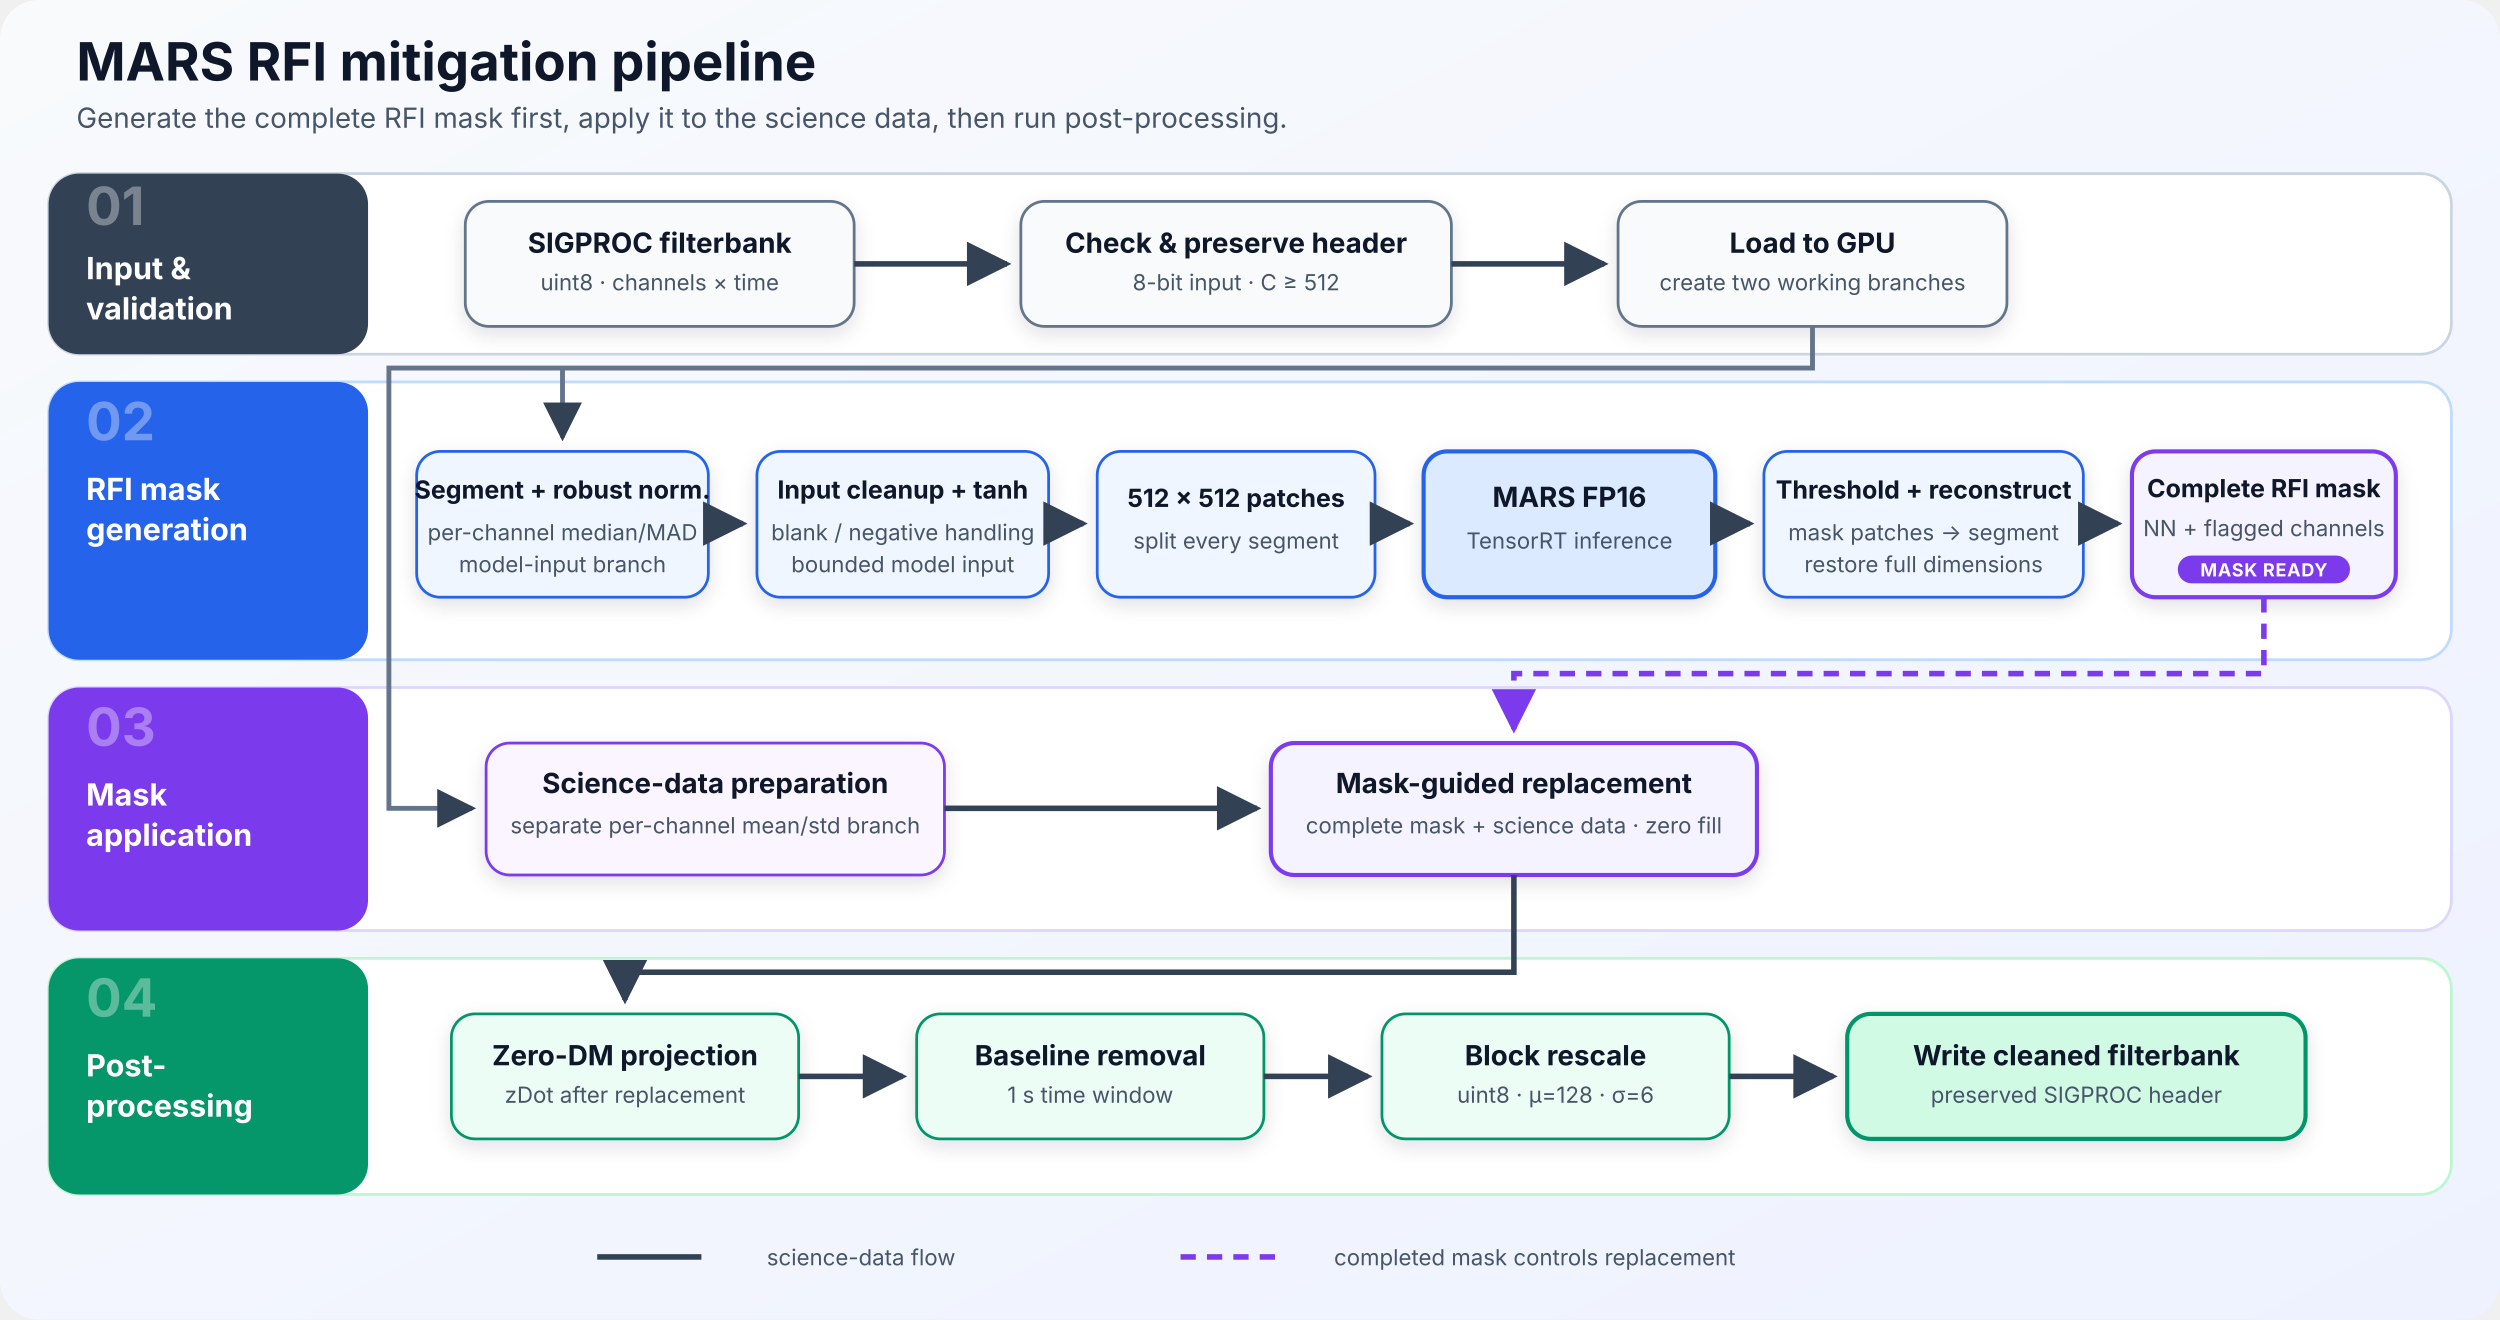
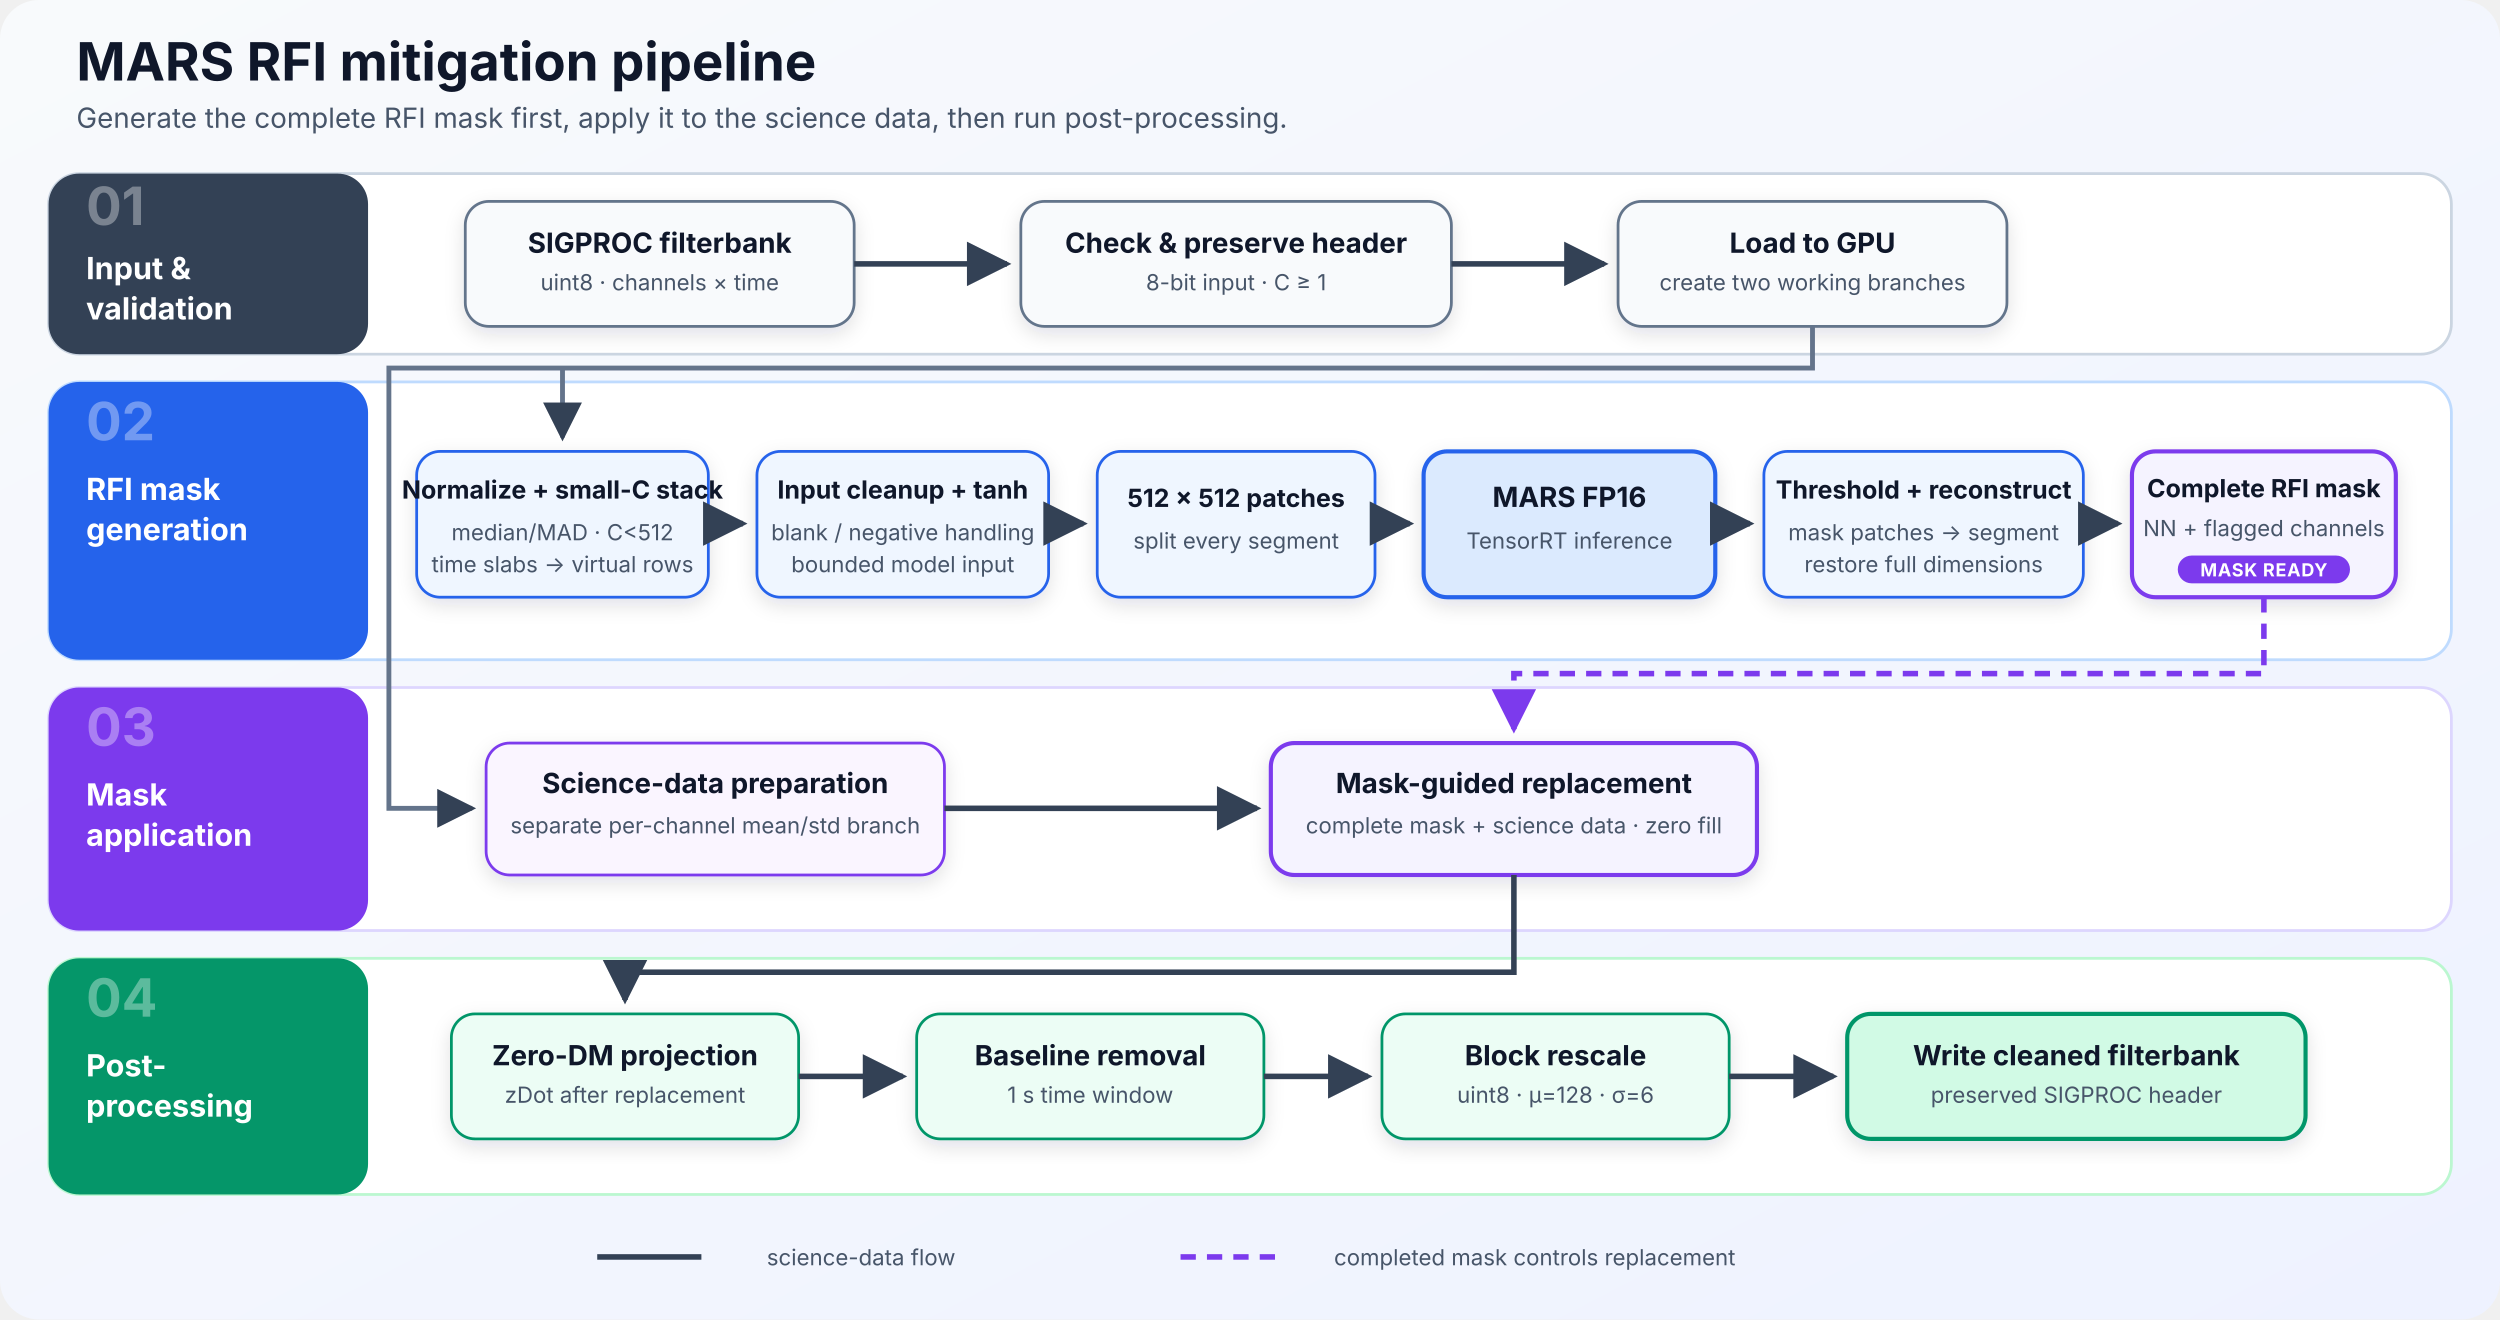
<svg xmlns="http://www.w3.org/2000/svg" width="1800" height="950" viewBox="0 0 1800 950" role="img" aria-labelledby="title desc">
  <defs>
    <linearGradient id="page" x1="0" y1="0" x2="1" y2="1">
      <stop offset="0" stop-color="#f8fafc" />
      <stop offset="1" stop-color="#eef2ff" />
    </linearGradient>
    <filter id="shadow" x="-20%" y="-20%" width="140%" height="140%">
      <feDropShadow dx="0" dy="5" stdDeviation="7" flood-color="#0f172a" flood-opacity="0.12" />
    </filter>
    <marker id="arrow" viewBox="0 0 10 10" refX="9" refY="5" markerWidth="8" markerHeight="8" orient="auto-start-reverse">
      <path d="M0 0 L10 5 L0 10 z" fill="#334155" />
    </marker>
    <marker id="mask-arrow" viewBox="0 0 10 10" refX="9" refY="5" markerWidth="8" markerHeight="8" orient="auto-start-reverse">
      <path d="M0 0 L10 5 L0 10 z" fill="#7c3aed" />
    </marker>
    <style>
      .title { font: 700 38px Inter, "Segoe UI", Arial, sans-serif; fill: #0f172a; }
      .subtitle { font: 400 20px Inter, "Segoe UI", Arial, sans-serif; fill: #475569; }
      .lane-title { font: 700 22px Inter, "Segoe UI", Arial, sans-serif; fill: #ffffff; }
      .lane-number { font: 700 38px Inter, "Segoe UI", Arial, sans-serif; fill: #ffffff; opacity: 0.35; }
      .node-title { font: 700 20px Inter, "Segoe UI", Arial, sans-serif; fill: #0f172a; text-anchor: middle; }
      .node-title-small { font: 700 18px Inter, "Segoe UI", Arial, sans-serif; fill: #0f172a; text-anchor: middle; }
      .node-copy { font: 400 16px Inter, "Segoe UI", Arial, sans-serif; fill: #475569; text-anchor: middle; }
      .tag { font: 700 13px Inter, "Segoe UI", Arial, sans-serif; fill: #ffffff; text-anchor: middle; letter-spacing: 0.5px; }
      .arrow { fill: none; stroke: #334155; stroke-width: 4; marker-end: url(#arrow); }
      .branch { fill: none; stroke: #64748b; stroke-width: 3.5; marker-end: url(#arrow); }
      .mask-link { fill: none; stroke: #7c3aed; stroke-width: 4; stroke-dasharray: 11 8; marker-end: url(#mask-arrow); }
    </style>
  </defs>
  <rect width="1800" height="950" rx="28" fill="url(#page)" />
  <text x="55" y="58" class="title">MARS RFI mitigation pipeline</text>
  <text x="55" y="92" class="subtitle">Generate the complete RFI mask first, apply it to the science data, then run post-processing.</text>
  <rect x="35" y="125" width="1730" height="130" rx="22" fill="#ffffff" stroke="#cbd5e1" stroke-width="2" />
  <rect x="35" y="275" width="1730" height="200" rx="22" fill="#ffffff" stroke="#bfdbfe" stroke-width="2" />
  <rect x="35" y="495" width="1730" height="175" rx="22" fill="#ffffff" stroke="#ddd6fe" stroke-width="2" />
  <rect x="35" y="690" width="1730" height="170" rx="22" fill="#ffffff" stroke="#bbf7d0" stroke-width="2" />
  <rect x="35" y="125" width="230" height="130" rx="22" fill="#334155" />
  <rect x="35" y="275" width="230" height="200" rx="22" fill="#2563eb" />
  <rect x="35" y="495" width="230" height="175" rx="22" fill="#7c3aed" />
  <rect x="35" y="690" width="230" height="170" rx="22" fill="#059669" />
  <text x="62" y="162" class="lane-number">01</text>
  <text x="62" y="201" class="lane-title">Input &amp;</text>
  <text x="62" y="230" class="lane-title">validation</text>
  <text x="62" y="317" class="lane-number">02</text>
  <text x="62" y="360" class="lane-title">RFI mask</text>
  <text x="62" y="389" class="lane-title">generation</text>
  <text x="62" y="537" class="lane-number">03</text>
  <text x="62" y="580" class="lane-title">Mask</text>
  <text x="62" y="609" class="lane-title">application</text>
  <text x="62" y="732" class="lane-number">04</text>
  <text x="62" y="775" class="lane-title">Post-</text>
  <text x="62" y="804" class="lane-title">processing</text>
  <g filter="url(#shadow)">
    <rect x="335" y="145" width="280" height="90" rx="17" fill="#f8fafc" stroke="#64748b" stroke-width="2" />
    <rect x="735" y="145" width="310" height="90" rx="17" fill="#f8fafc" stroke="#64748b" stroke-width="2" />
    <rect x="1165" y="145" width="280" height="90" rx="17" fill="#f8fafc" stroke="#64748b" stroke-width="2" />
  </g>
  <text x="475" y="182" class="node-title">SIGPROC filterbank</text>
  <text x="475" y="209" class="node-copy">uint8 · channels × time</text>
  <text x="890" y="182" class="node-title">Check &amp; preserve header</text>
-   <text x="890" y="209" class="node-copy">8-bit input · C ≥ 512</text>
+   <text x="890" y="209" class="node-copy">8-bit input · C ≥ 1</text>
  <text x="1305" y="182" class="node-title">Load to GPU</text>
  <text x="1305" y="209" class="node-copy">create two working branches</text>
  <path d="M615 190 H725" class="arrow" />
  <path d="M1045 190 H1155" class="arrow" />
  <path d="M1305 235 V265 H280 V582 H340" class="branch" />
  <path d="M405 265 V315" class="branch" />
  <g filter="url(#shadow)">
    <rect x="300" y="325" width="210" height="105" rx="17" fill="#eff6ff" stroke="#2563eb" stroke-width="2" />
    <rect x="545" y="325" width="210" height="105" rx="17" fill="#eff6ff" stroke="#2563eb" stroke-width="2" />
    <rect x="790" y="325" width="200" height="105" rx="17" fill="#eff6ff" stroke="#2563eb" stroke-width="2" />
    <rect x="1025" y="325" width="210" height="105" rx="17" fill="#dbeafe" stroke="#2563eb" stroke-width="3" />
    <rect x="1270" y="325" width="230" height="105" rx="17" fill="#eff6ff" stroke="#2563eb" stroke-width="2" />
    <rect x="1535" y="325" width="190" height="105" rx="17" fill="#f5f3ff" stroke="#7c3aed" stroke-width="3" />
  </g>
-   <text x="405" y="359" class="node-title-small">Segment + robust norm.</text>
-   <text x="405" y="389" class="node-copy">per-channel median/MAD</text>
-   <text x="405" y="412" class="node-copy">model-input branch</text>
+   <text x="405" y="359" class="node-title-small">Normalize + small-C stack</text>
+   <text x="405" y="389" class="node-copy">median/MAD · C&lt;512</text>
+   <text x="405" y="412" class="node-copy">time slabs → virtual rows</text>
  <text x="650" y="359" class="node-title-small">Input cleanup + tanh</text>
  <text x="650" y="389" class="node-copy">blank / negative handling</text>
  <text x="650" y="412" class="node-copy">bounded model input</text>
  <text x="890" y="365" class="node-title-small">512 × 512 patches</text>
  <text x="890" y="395" class="node-copy">split every segment</text>
  <text x="1130" y="365" class="node-title">MARS FP16</text>
  <text x="1130" y="395" class="node-copy">TensorRT inference</text>
  <text x="1385" y="359" class="node-title-small">Threshold + reconstruct</text>
  <text x="1385" y="389" class="node-copy">mask patches → segment</text>
  <text x="1385" y="412" class="node-copy">restore full dimensions</text>
  <text x="1630" y="358" class="node-title-small">Complete RFI mask</text>
  <text x="1630" y="386" class="node-copy">NN + flagged channels</text>
  <rect x="1568" y="400" width="124" height="20" rx="10" fill="#7c3aed" />
  <text x="1630" y="415" class="tag">MASK READY</text>
  <path d="M510 377 H535" class="arrow" />
  <path d="M755 377 H780" class="arrow" />
  <path d="M990 377 H1015" class="arrow" />
  <path d="M1235 377 H1260" class="arrow" />
  <path d="M1500 377 H1525" class="arrow" />
  <g filter="url(#shadow)">
    <rect x="350" y="535" width="330" height="95" rx="17" fill="#faf5ff" stroke="#7c3aed" stroke-width="2" />
    <rect x="915" y="535" width="350" height="95" rx="17" fill="#f5f3ff" stroke="#7c3aed" stroke-width="3" />
  </g>
  <text x="515" y="571" class="node-title">Science-data preparation</text>
  <text x="515" y="600" class="node-copy">separate per-channel mean/std branch</text>
  <text x="1090" y="571" class="node-title">Mask-guided replacement</text>
  <text x="1090" y="600" class="node-copy">complete mask + science data · zero fill</text>
  <path d="M680 582 H905" class="arrow" />
  <path d="M1630 430 V485 H1090 V525" class="mask-link" />
  <g filter="url(#shadow)">
    <rect x="325" y="730" width="250" height="90" rx="17" fill="#ecfdf5" stroke="#059669" stroke-width="2" />
    <rect x="660" y="730" width="250" height="90" rx="17" fill="#ecfdf5" stroke="#059669" stroke-width="2" />
    <rect x="995" y="730" width="250" height="90" rx="17" fill="#ecfdf5" stroke="#059669" stroke-width="2" />
    <rect x="1330" y="730" width="330" height="90" rx="17" fill="#d1fae5" stroke="#059669" stroke-width="3" />
  </g>
  <text x="450" y="767" class="node-title">Zero-DM projection</text>
  <text x="450" y="794" class="node-copy">zDot after replacement</text>
  <text x="785" y="767" class="node-title">Baseline removal</text>
  <text x="785" y="794" class="node-copy">1 s time window</text>
  <text x="1120" y="767" class="node-title">Block rescale</text>
  <text x="1120" y="794" class="node-copy">uint8 · μ=128 · σ=6</text>
  <text x="1495" y="767" class="node-title">Write cleaned filterbank</text>
  <text x="1495" y="794" class="node-copy">preserved SIGPROC header</text>
  <path d="M1090 630 V700 H450 V720" class="arrow" />
  <path d="M575 775 H650" class="arrow" />
  <path d="M910 775 H985" class="arrow" />
  <path d="M1245 775 H1320" class="arrow" />
  <line x1="430" y1="905" x2="505" y2="905" stroke="#334155" stroke-width="4" />
  <text x="620" y="911" class="node-copy">science-data flow</text>
  <line x1="850" y1="905" x2="925" y2="905" stroke="#7c3aed" stroke-width="4" stroke-dasharray="11 8" />
  <text x="1105" y="911" class="node-copy">completed mask controls replacement</text>
</svg>
